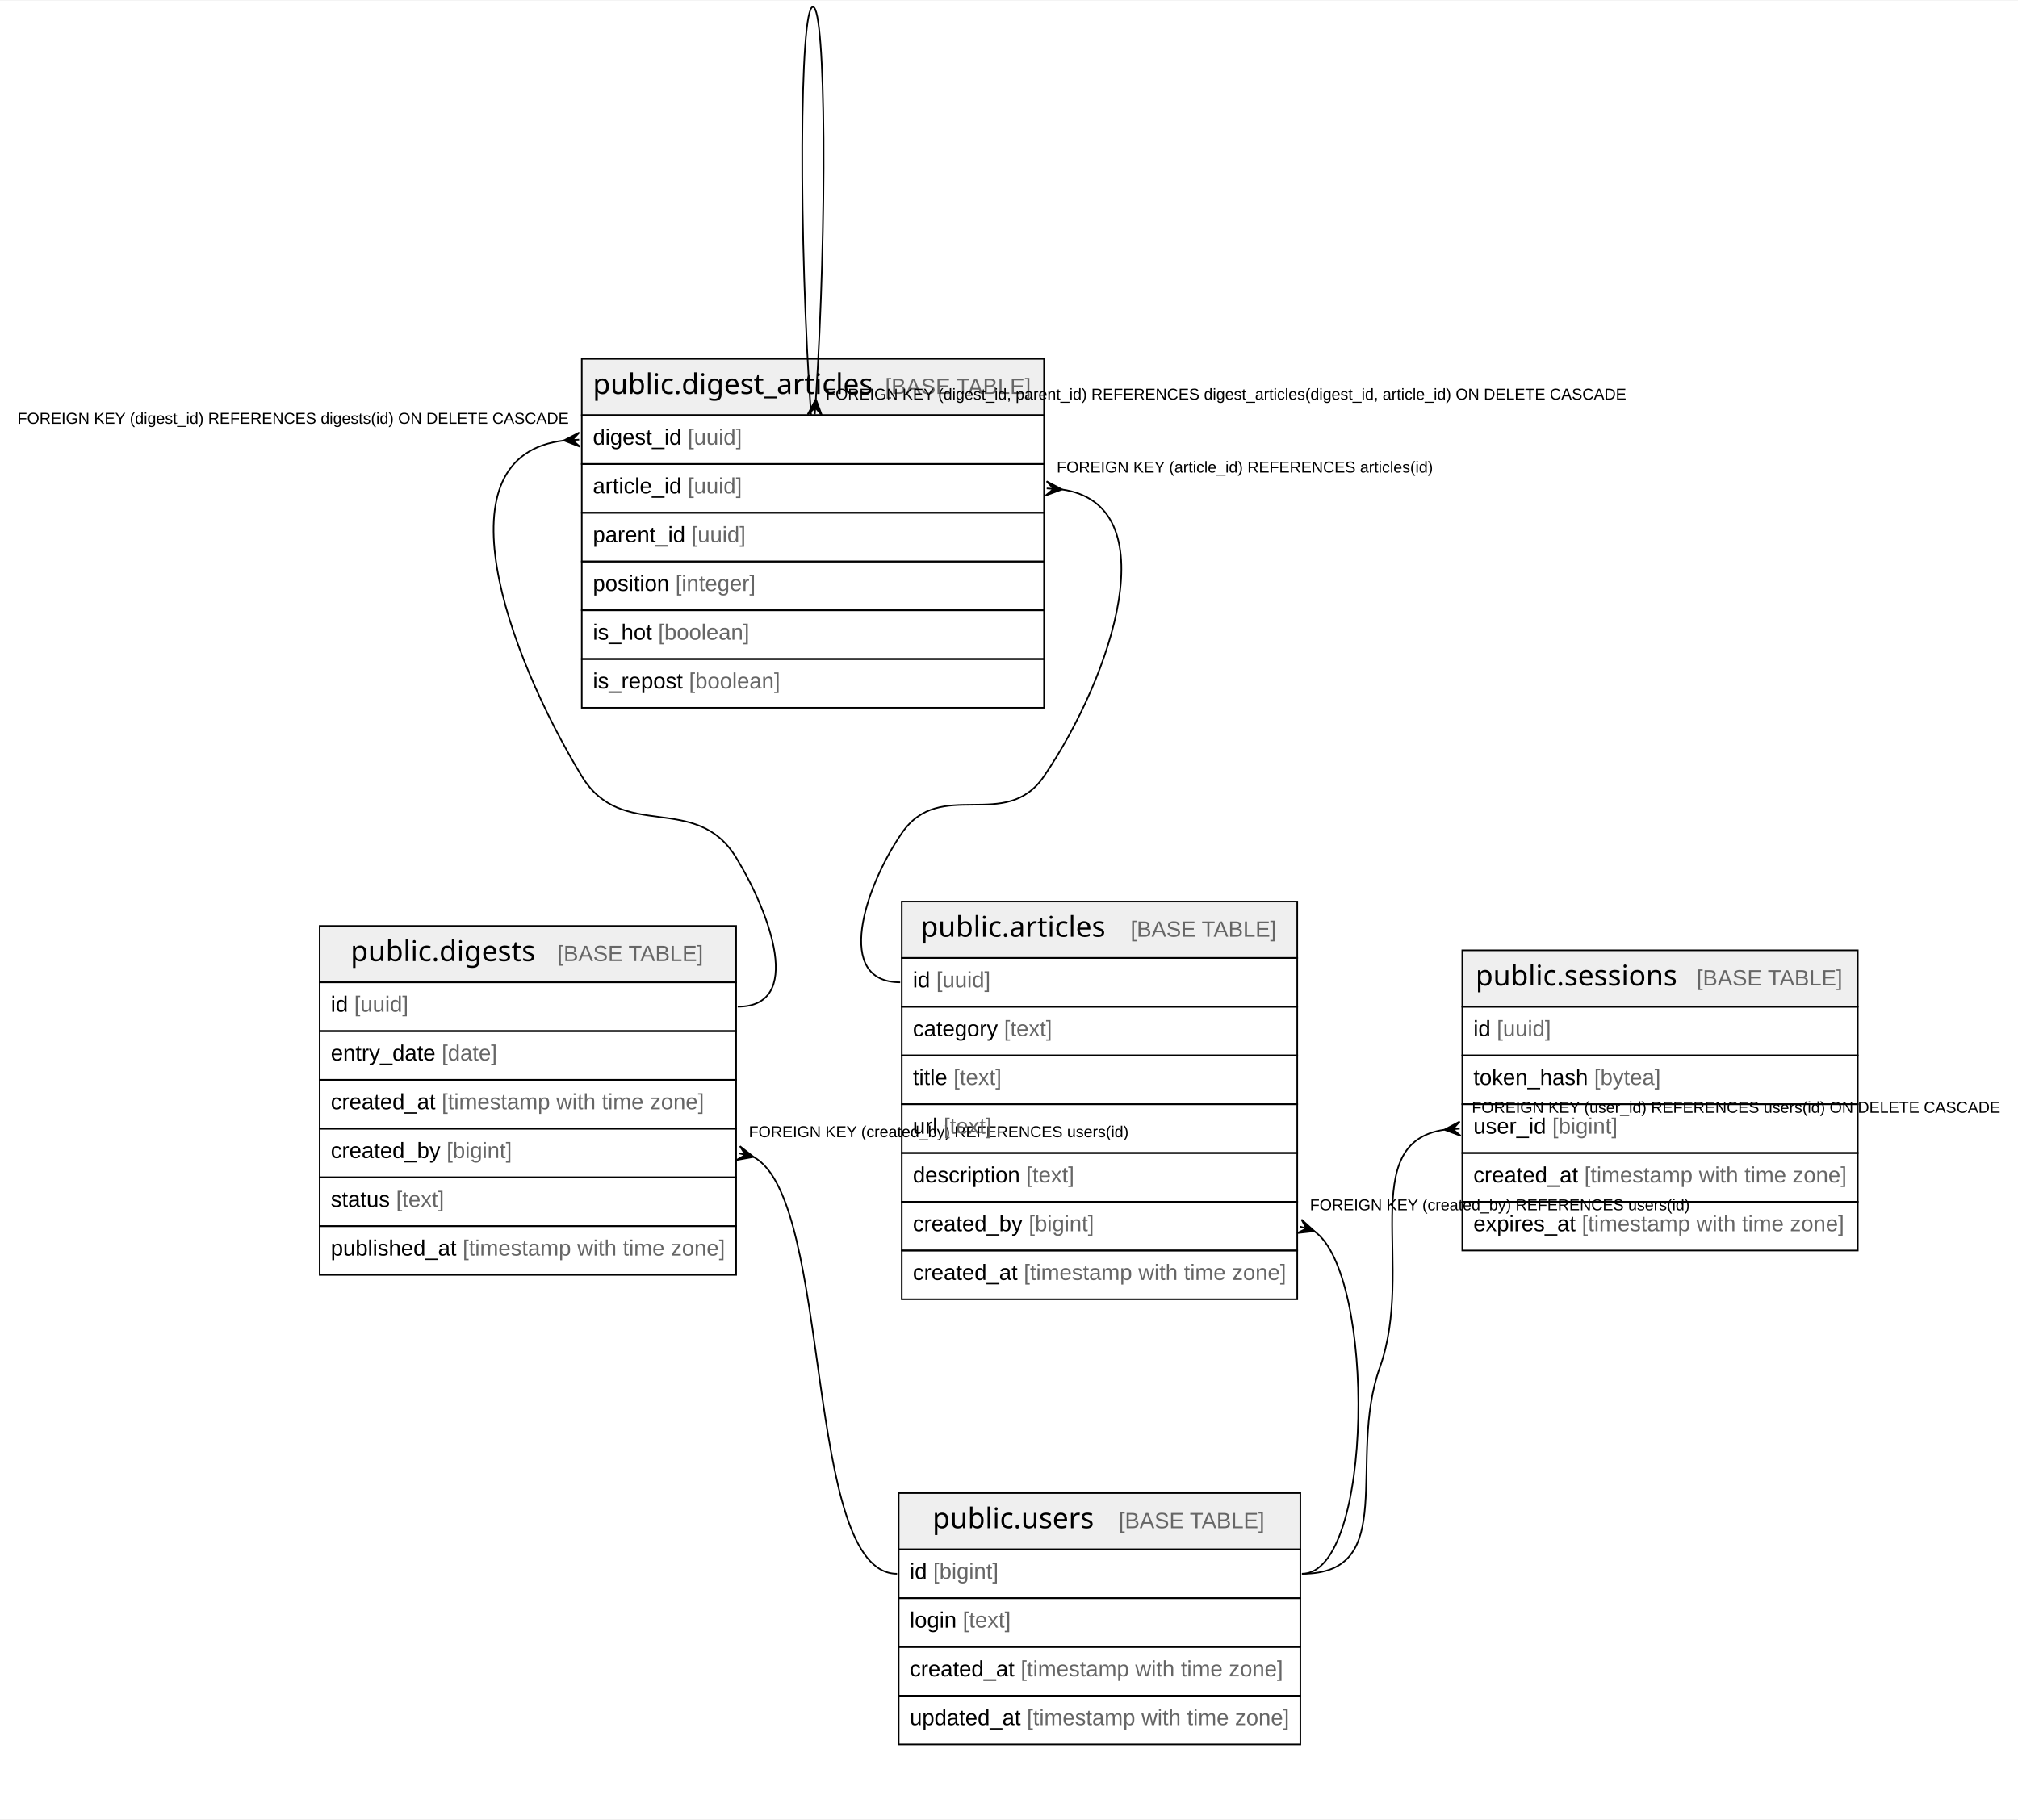
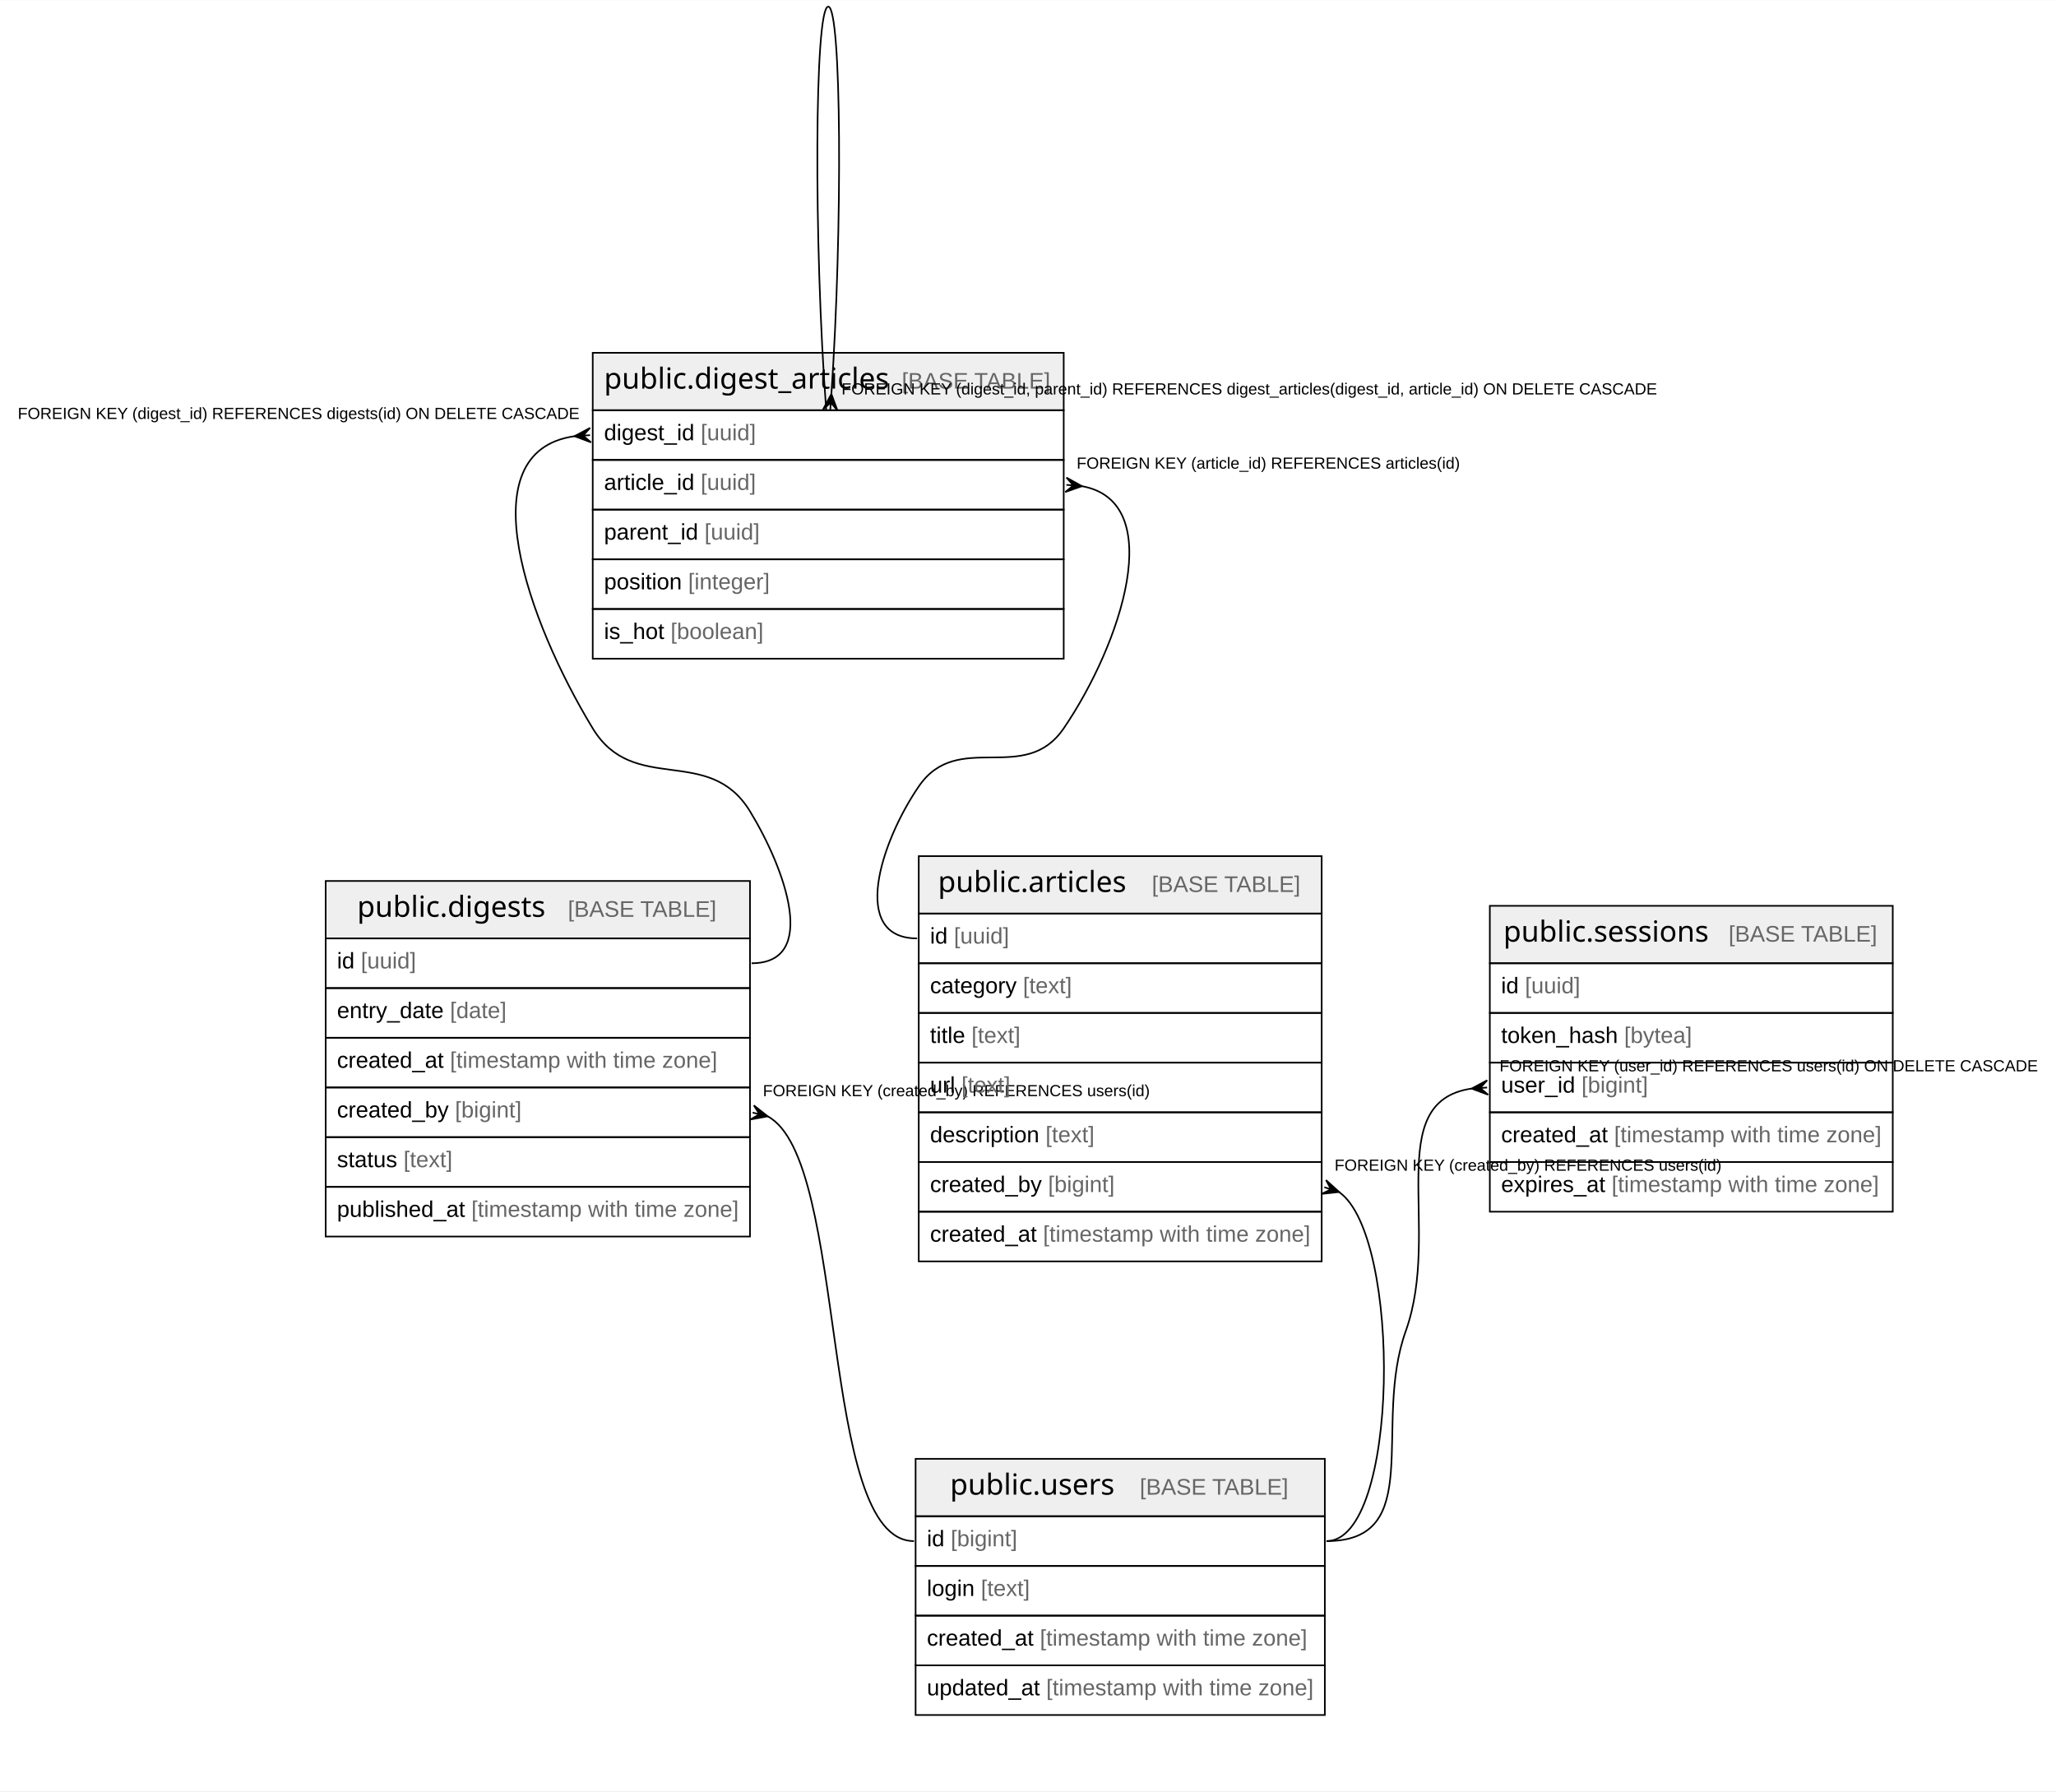
- <svg xmlns="http://www.w3.org/2000/svg" width="1274pt" height="1149pt" viewBox="0.00 0.00 1274.47 1148.70">
-   <g id="graph0" class="graph" transform="scale(1 1) rotate(0) translate(4 1144.7)">
-     <polygon fill="white" stroke="none" points="-4,4 -4,-1144.7 1270.47,-1144.7 1270.47,4 -4,4" />
+ <svg xmlns="http://www.w3.org/2000/svg" width="1274pt" height="1110pt" viewBox="0.00 0.00 1274.47 1110.20">
+   <g id="graph0" class="graph" transform="scale(1 1) rotate(0) translate(4 1106.2)">
+     <polygon fill="white" stroke="none" points="-4,4 -4,-1106.2 1270.47,-1106.2 1270.47,4 -4,4" />
    <g id="node1" class="node">
      <polygon fill="#efefef" stroke="none" points="197.89,-524.6 197.89,-560.2 460.9,-560.2 460.9,-524.6 197.89,-524.6" />
      <polygon fill="none" stroke="black" points="197.89,-524.6 197.89,-560.2 460.9,-560.2 460.9,-524.6 197.89,-524.6" />
      <text text-anchor="start" x="217.41" y="-538" font-family="Arial Bold" font-size="18.00">public.digests</text>
      <text text-anchor="start" x="316.9" y="-538" font-family="Arial" font-size="14.00">    </text>
      <text text-anchor="start" x="348.01" y="-538" font-family="Arial" font-size="14.00" fill="#666666">[BASE TABLE]</text>
      <polygon fill="none" stroke="black" points="197.89,-493.8 197.89,-524.6 460.9,-524.6 460.9,-493.8 197.89,-493.8" />
      <text text-anchor="start" x="204.89" y="-506" font-family="Arial" font-size="14.00">id </text>
      <text text-anchor="start" x="219.68" y="-506" font-family="Arial" font-size="14.00" fill="#666666">[uuid]</text>
      <polygon fill="none" stroke="black" points="197.89,-463 197.89,-493.8 460.9,-493.8 460.9,-463 197.89,-463" />
      <text text-anchor="start" x="204.89" y="-475.2" font-family="Arial" font-size="14.00">entry_date </text>
      <text text-anchor="start" x="274.94" y="-475.2" font-family="Arial" font-size="14.00" fill="#666666">[date]</text>
      <polygon fill="none" stroke="black" points="197.89,-432.2 197.89,-463 460.9,-463 460.9,-432.2 197.89,-432.2" />
      <text text-anchor="start" x="204.89" y="-444.4" font-family="Arial" font-size="14.00">created_at </text>
      <text text-anchor="start" x="274.94" y="-444.4" font-family="Arial" font-size="14.00" fill="#666666">[timestamp with time zone]</text>
      <polygon fill="none" stroke="black" points="197.89,-401.4 197.89,-432.2 460.9,-432.2 460.9,-401.4 197.89,-401.4" />
      <text text-anchor="start" x="204.89" y="-413.6" font-family="Arial" font-size="14.00">created_by </text>
      <text text-anchor="start" x="278.05" y="-413.6" font-family="Arial" font-size="14.00" fill="#666666">[bigint]</text>
      <polygon fill="none" stroke="black" points="197.89,-370.6 197.89,-401.4 460.9,-401.4 460.9,-370.6 197.89,-370.6" />
      <text text-anchor="start" x="204.89" y="-382.8" font-family="Arial" font-size="14.00">status </text>
      <text text-anchor="start" x="246.13" y="-382.8" font-family="Arial" font-size="14.00" fill="#666666">[text]</text>
      <polygon fill="none" stroke="black" points="197.89,-339.8 197.89,-370.6 460.9,-370.6 460.9,-339.8 197.89,-339.8" />
      <text text-anchor="start" x="204.89" y="-352" font-family="Arial" font-size="14.00">published_at </text>
      <text text-anchor="start" x="288.18" y="-352" font-family="Arial" font-size="14.00" fill="#666666">[timestamp with time zone]</text>
    </g>
    <g id="node3" class="node">
      <polygon fill="#efefef" stroke="none" points="563.56,-166.4 563.56,-202 817.24,-202 817.24,-166.4 563.56,-166.4" />
      <polygon fill="none" stroke="black" points="563.56,-166.4 563.56,-202 817.24,-202 817.24,-166.4 563.56,-166.4" />
      <text text-anchor="start" x="584.91" y="-179.8" font-family="Arial Bold" font-size="18.00">public.users</text>
      <text text-anchor="start" x="671.39" y="-179.8" font-family="Arial" font-size="14.00">    </text>
      <text text-anchor="start" x="702.51" y="-179.8" font-family="Arial" font-size="14.00" fill="#666666">[BASE TABLE]</text>
      <polygon fill="none" stroke="black" points="563.56,-135.6 563.56,-166.4 817.24,-166.4 817.24,-135.6 563.56,-135.6" />
      <text text-anchor="start" x="570.56" y="-147.8" font-family="Arial" font-size="14.00">id </text>
      <text text-anchor="start" x="585.34" y="-147.8" font-family="Arial" font-size="14.00" fill="#666666">[bigint]</text>
      <polygon fill="none" stroke="black" points="563.56,-104.8 563.56,-135.6 817.24,-135.6 817.24,-104.8 563.56,-104.8" />
      <text text-anchor="start" x="570.56" y="-117" font-family="Arial" font-size="14.00">login </text>
      <text text-anchor="start" x="604.02" y="-117" font-family="Arial" font-size="14.00" fill="#666666">[text]</text>
      <polygon fill="none" stroke="black" points="563.56,-74 563.56,-104.8 817.24,-104.8 817.24,-74 563.56,-74" />
      <text text-anchor="start" x="570.56" y="-86.2" font-family="Arial" font-size="14.00">created_at </text>
      <text text-anchor="start" x="640.6" y="-86.2" font-family="Arial" font-size="14.00" fill="#666666">[timestamp with time zone]</text>
      <polygon fill="none" stroke="black" points="563.56,-43.2 563.56,-74 817.24,-74 817.24,-43.2 563.56,-43.2" />
      <text text-anchor="start" x="570.56" y="-55.4" font-family="Arial" font-size="14.00">updated_at </text>
      <text text-anchor="start" x="644.51" y="-55.4" font-family="Arial" font-size="14.00" fill="#666666">[timestamp with time zone]</text>
    </g>
    <g id="edge1" class="edge">
      <path fill="none" stroke="black" d="M471.81,-414.34C522.44,-387.54 502.97,-151 562.56,-151" />
      <polygon fill="black" stroke="black" points="471.93,-414.31 461.14,-412.35 466.75,-415.59 462.55,-416.64 462.55,-416.64 462.55,-416.64 466.75,-415.59 463.31,-421.09 471.93,-414.31" />
      <text text-anchor="start" x="468.9" y="-426.8" font-family="Arial" font-size="10.00">FOREIGN KEY (created_by) REFERENCES users(id)</text>
    </g>
    <g id="node2" class="node">
      <polygon fill="#efefef" stroke="none" points="565.51,-540 565.51,-575.6 815.28,-575.6 815.28,-540 565.51,-540" />
      <polygon fill="none" stroke="black" points="565.51,-540 565.51,-575.6 815.28,-575.6 815.28,-540 565.51,-540" />
      <text text-anchor="start" x="577.42" y="-553.4" font-family="Arial Bold" font-size="18.00">public.articles</text>
      <text text-anchor="start" x="678.88" y="-553.4" font-family="Arial" font-size="14.00">    </text>
      <text text-anchor="start" x="710" y="-553.4" font-family="Arial" font-size="14.00" fill="#666666">[BASE TABLE]</text>
      <polygon fill="none" stroke="black" points="565.51,-509.2 565.51,-540 815.28,-540 815.28,-509.2 565.51,-509.2" />
      <text text-anchor="start" x="572.51" y="-521.4" font-family="Arial" font-size="14.00">id </text>
      <text text-anchor="start" x="587.3" y="-521.4" font-family="Arial" font-size="14.00" fill="#666666">[uuid]</text>
      <polygon fill="none" stroke="black" points="565.51,-478.4 565.51,-509.2 815.28,-509.2 815.28,-478.4 565.51,-478.4" />
      <text text-anchor="start" x="572.51" y="-490.6" font-family="Arial" font-size="14.00">category </text>
      <text text-anchor="start" x="630.1" y="-490.6" font-family="Arial" font-size="14.00" fill="#666666">[text]</text>
      <polygon fill="none" stroke="black" points="565.51,-447.6 565.51,-478.4 815.28,-478.4 815.28,-447.6 565.51,-447.6" />
      <text text-anchor="start" x="572.51" y="-459.8" font-family="Arial" font-size="14.00">title </text>
      <text text-anchor="start" x="598.19" y="-459.8" font-family="Arial" font-size="14.00" fill="#666666">[text]</text>
      <polygon fill="none" stroke="black" points="565.51,-416.8 565.51,-447.6 815.28,-447.6 815.28,-416.8 565.51,-416.8" />
      <text text-anchor="start" x="572.51" y="-429" font-family="Arial" font-size="14.00">url </text>
      <text text-anchor="start" x="591.96" y="-429" font-family="Arial" font-size="14.00" fill="#666666">[text]</text>
      <polygon fill="none" stroke="black" points="565.51,-386 565.51,-416.8 815.28,-416.8 815.28,-386 565.51,-386" />
      <text text-anchor="start" x="572.51" y="-398.2" font-family="Arial" font-size="14.00">description </text>
      <text text-anchor="start" x="644.1" y="-398.2" font-family="Arial" font-size="14.00" fill="#666666">[text]</text>
      <polygon fill="none" stroke="black" points="565.51,-355.2 565.51,-386 815.28,-386 815.28,-355.2 565.51,-355.2" />
      <text text-anchor="start" x="572.51" y="-367.4" font-family="Arial" font-size="14.00">created_by </text>
      <text text-anchor="start" x="645.67" y="-367.4" font-family="Arial" font-size="14.00" fill="#666666">[bigint]</text>
      <polygon fill="none" stroke="black" points="565.51,-324.4 565.51,-355.2 815.28,-355.2 815.28,-324.4 565.51,-324.4" />
      <text text-anchor="start" x="572.51" y="-336.6" font-family="Arial" font-size="14.00">created_at </text>
      <text text-anchor="start" x="642.56" y="-336.6" font-family="Arial" font-size="14.00" fill="#666666">[timestamp with time zone]</text>
    </g>
    <g id="edge2" class="edge">
      <path fill="none" stroke="black" d="M825.88,-367.5C865.11,-340.8 863.61,-151 818.24,-151" />
      <polygon fill="black" stroke="black" points="826.11,-367.42 815.22,-366.22 821.04,-369.06 816.92,-370.39 816.92,-370.39 816.92,-370.39 821.04,-369.06 817.98,-374.78 826.11,-367.42" />
      <text text-anchor="start" x="823.28" y="-380.6" font-family="Arial" font-size="10.00">FOREIGN KEY (created_by) REFERENCES users(id)</text>
    </g>
    <g id="node4" class="node">
      <polygon fill="#efefef" stroke="none" points="919.51,-509.2 919.51,-544.8 1169.28,-544.8 1169.28,-509.2 919.51,-509.2" />
      <polygon fill="none" stroke="black" points="919.51,-509.2 919.51,-544.8 1169.28,-544.8 1169.28,-509.2 919.51,-509.2" />
      <text text-anchor="start" x="927.9" y="-522.6" font-family="Arial Bold" font-size="18.00">public.sessions</text>
      <text text-anchor="start" x="1036.4" y="-522.6" font-family="Arial" font-size="14.00">    </text>
      <text text-anchor="start" x="1067.52" y="-522.6" font-family="Arial" font-size="14.00" fill="#666666">[BASE TABLE]</text>
      <polygon fill="none" stroke="black" points="919.51,-478.4 919.51,-509.2 1169.28,-509.2 1169.28,-478.4 919.51,-478.4" />
      <text text-anchor="start" x="926.51" y="-490.6" font-family="Arial" font-size="14.00">id </text>
      <text text-anchor="start" x="941.3" y="-490.6" font-family="Arial" font-size="14.00" fill="#666666">[uuid]</text>
      <polygon fill="none" stroke="black" points="919.51,-447.6 919.51,-478.4 1169.28,-478.4 1169.28,-447.6 919.51,-447.6" />
      <text text-anchor="start" x="926.51" y="-459.8" font-family="Arial" font-size="14.00">token_hash </text>
      <text text-anchor="start" x="1002.79" y="-459.8" font-family="Arial" font-size="14.00" fill="#666666">[bytea]</text>
      <polygon fill="none" stroke="black" points="919.51,-416.8 919.51,-447.6 1169.28,-447.6 1169.28,-416.8 919.51,-416.8" />
      <text text-anchor="start" x="926.51" y="-429" font-family="Arial" font-size="14.00">user_id </text>
      <text text-anchor="start" x="976.32" y="-429" font-family="Arial" font-size="14.00" fill="#666666">[bigint]</text>
      <polygon fill="none" stroke="black" points="919.51,-386 919.51,-416.8 1169.28,-416.8 1169.28,-386 919.51,-386" />
      <text text-anchor="start" x="926.51" y="-398.2" font-family="Arial" font-size="14.00">created_at </text>
      <text text-anchor="start" x="996.56" y="-398.2" font-family="Arial" font-size="14.00" fill="#666666">[timestamp with time zone]</text>
      <polygon fill="none" stroke="black" points="919.51,-355.2 919.51,-386 1169.28,-386 1169.28,-355.2 919.51,-355.2" />
      <text text-anchor="start" x="926.51" y="-367.4" font-family="Arial" font-size="14.00">expires_at </text>
      <text text-anchor="start" x="994.99" y="-367.4" font-family="Arial" font-size="14.00" fill="#666666">[timestamp with time zone]</text>
    </g>
    <g id="edge3" class="edge">
      <path fill="none" stroke="black" d="M908.23,-431.51C852.07,-423.36 890.01,-344.39 867.4,-281.2 846.55,-222.96 880.09,-151 818.24,-151" />
      <polygon fill="black" stroke="black" points="908.2,-431.51 917.88,-436.67 913.52,-431.87 917.84,-432.16 917.84,-432.16 917.84,-432.16 913.52,-431.87 918.48,-427.69 908.2,-431.51" />
      <text text-anchor="start" x="925.51" y="-442.2" font-family="Arial" font-size="10.00">FOREIGN KEY (user_id) REFERENCES users(id) ON DELETE CASCADE</text>
    </g>
    <g id="node5" class="node">
-       <polygon fill="#efefef" stroke="none" points="363.42,-882.8 363.42,-918.4 655.37,-918.4 655.37,-882.8 363.42,-882.8" />
-       <polygon fill="none" stroke="black" points="363.42,-882.8 363.42,-918.4 655.37,-918.4 655.37,-882.8 363.42,-882.8" />
-       <text text-anchor="start" x="370.42" y="-896.2" font-family="Arial Bold" font-size="18.00">public.digest_articles</text>
-       <text text-anchor="start" x="523.88" y="-896.2" font-family="Arial" font-size="14.00">    </text>
-       <text text-anchor="start" x="555" y="-896.2" font-family="Arial" font-size="14.00" fill="#666666">[BASE TABLE]</text>
-       <polygon fill="none" stroke="black" points="363.42,-852 363.42,-882.8 655.37,-882.8 655.37,-852 363.42,-852" />
-       <text text-anchor="start" x="370.42" y="-864.2" font-family="Arial" font-size="14.00">digest_id </text>
-       <text text-anchor="start" x="430.35" y="-864.2" font-family="Arial" font-size="14.00" fill="#666666">[uuid]</text>
+       <polygon fill="#efefef" stroke="none" points="363.42,-852 363.42,-887.6 655.37,-887.6 655.37,-852 363.42,-852" />
+       <polygon fill="none" stroke="black" points="363.42,-852 363.42,-887.6 655.37,-887.6 655.37,-852 363.42,-852" />
+       <text text-anchor="start" x="370.42" y="-865.4" font-family="Arial Bold" font-size="18.00">public.digest_articles</text>
+       <text text-anchor="start" x="523.88" y="-865.4" font-family="Arial" font-size="14.00">    </text>
+       <text text-anchor="start" x="555" y="-865.4" font-family="Arial" font-size="14.00" fill="#666666">[BASE TABLE]</text>
      <polygon fill="none" stroke="black" points="363.42,-821.2 363.42,-852 655.37,-852 655.37,-821.2 363.42,-821.2" />
-       <text text-anchor="start" x="370.42" y="-833.4" font-family="Arial" font-size="14.00">article_id </text>
-       <text text-anchor="start" x="430.34" y="-833.4" font-family="Arial" font-size="14.00" fill="#666666">[uuid]</text>
+       <text text-anchor="start" x="370.42" y="-833.4" font-family="Arial" font-size="14.00">digest_id </text>
+       <text text-anchor="start" x="430.35" y="-833.4" font-family="Arial" font-size="14.00" fill="#666666">[uuid]</text>
      <polygon fill="none" stroke="black" points="363.42,-790.4 363.42,-821.2 655.37,-821.2 655.37,-790.4 363.42,-790.4" />
-       <text text-anchor="start" x="370.42" y="-802.6" font-family="Arial" font-size="14.00">parent_id </text>
-       <text text-anchor="start" x="432.69" y="-802.6" font-family="Arial" font-size="14.00" fill="#666666">[uuid]</text>
+       <text text-anchor="start" x="370.42" y="-802.6" font-family="Arial" font-size="14.00">article_id </text>
+       <text text-anchor="start" x="430.34" y="-802.6" font-family="Arial" font-size="14.00" fill="#666666">[uuid]</text>
      <polygon fill="none" stroke="black" points="363.42,-759.6 363.42,-790.4 655.37,-790.4 655.37,-759.6 363.42,-759.6" />
-       <text text-anchor="start" x="370.42" y="-771.8" font-family="Arial" font-size="14.00">position </text>
-       <text text-anchor="start" x="422.57" y="-771.8" font-family="Arial" font-size="14.00" fill="#666666">[integer]</text>
+       <text text-anchor="start" x="370.42" y="-771.8" font-family="Arial" font-size="14.00">parent_id </text>
+       <text text-anchor="start" x="432.69" y="-771.8" font-family="Arial" font-size="14.00" fill="#666666">[uuid]</text>
      <polygon fill="none" stroke="black" points="363.42,-728.8 363.42,-759.6 655.37,-759.6 655.37,-728.8 363.42,-728.8" />
-       <text text-anchor="start" x="370.42" y="-741" font-family="Arial" font-size="14.00">is_hot </text>
-       <text text-anchor="start" x="411.67" y="-741" font-family="Arial" font-size="14.00" fill="#666666">[boolean]</text>
+       <text text-anchor="start" x="370.42" y="-741" font-family="Arial" font-size="14.00">position </text>
+       <text text-anchor="start" x="422.57" y="-741" font-family="Arial" font-size="14.00" fill="#666666">[integer]</text>
      <polygon fill="none" stroke="black" points="363.42,-698 363.42,-728.8 655.37,-728.8 655.37,-698 363.42,-698" />
-       <text text-anchor="start" x="370.42" y="-710.2" font-family="Arial" font-size="14.00">is_repost </text>
-       <text text-anchor="start" x="431.12" y="-710.2" font-family="Arial" font-size="14.00" fill="#666666">[boolean]</text>
+       <text text-anchor="start" x="370.42" y="-710.2" font-family="Arial" font-size="14.00">is_hot </text>
+       <text text-anchor="start" x="411.67" y="-710.2" font-family="Arial" font-size="14.00" fill="#666666">[boolean]</text>
    </g>
    <g id="edge4" class="edge">
-       <path fill="none" stroke="black" d="M352.48,-866.86C271.39,-857.69 316.25,-732.6 363.42,-654.8 388.82,-612.92 435.38,-645.2 460.9,-603.4 482.72,-567.66 503.77,-509.2 461.9,-509.2" />
-       <polygon fill="black" stroke="black" points="352.1,-866.84 361.85,-871.88 357.43,-867.13 361.75,-867.36 361.75,-867.36 361.75,-867.36 357.43,-867.13 362.33,-862.89 352.1,-866.84" />
-       <text text-anchor="start" x="7" y="-877.4" font-family="Arial" font-size="10.00">FOREIGN KEY (digest_id) REFERENCES digests(id) ON DELETE CASCADE</text>
+       <path fill="none" stroke="black" d="M352.25,-835.93C285.21,-826.56 323.38,-720.77 363.42,-654.8 388.84,-612.93 435.38,-645.2 460.9,-603.4 482.72,-567.66 503.77,-509.2 461.9,-509.2" />
+       <polygon fill="black" stroke="black" points="352.11,-835.92 361.79,-841.07 357.43,-836.27 361.76,-836.56 361.76,-836.56 361.76,-836.56 357.43,-836.27 362.38,-832.09 352.11,-835.92" />
+       <text text-anchor="start" x="7" y="-846.6" font-family="Arial" font-size="10.00">FOREIGN KEY (digest_id) REFERENCES digests(id) ON DELETE CASCADE</text>
    </g>
    <g id="edge5" class="edge">
-       <path fill="none" stroke="black" d="M666.56,-835.92C733.89,-826.36 698.79,-718.6 655.37,-654.8 631.16,-619.23 589.81,-654.3 565.51,-618.8 541.86,-584.25 522.64,-524.6 564.51,-524.6" />
-       <polygon fill="black" stroke="black" points="666.68,-835.91 656.4,-832.09 661.36,-836.27 657.04,-836.56 657.04,-836.56 657.04,-836.56 661.36,-836.27 657,-841.07 666.68,-835.91" />
-       <text text-anchor="start" x="663.37" y="-846.6" font-family="Arial" font-size="10.00">FOREIGN KEY (article_id) REFERENCES articles(id)</text>
+       <path fill="none" stroke="black" d="M666.52,-804.96C720.14,-795.47 691.1,-707.23 655.37,-654.8 631.14,-619.25 589.81,-654.3 565.51,-618.8 541.86,-584.25 522.64,-524.6 564.51,-524.6" />
+       <polygon fill="black" stroke="black" points="666.67,-804.95 656.33,-801.29 661.35,-805.39 657.04,-805.75 657.04,-805.75 657.04,-805.75 661.35,-805.39 657.07,-810.26 666.67,-804.95" />
+       <text text-anchor="start" x="663.37" y="-815.8" font-family="Arial" font-size="10.00">FOREIGN KEY (article_id) REFERENCES articles(id)</text>
    </g>
    <g id="edge6" class="edge">
-       <path fill="none" stroke="black" d="M511.26,-893.04C518.35,-1001.62 517.72,-1140.7 509.4,-1140.7 500.8,-1140.7 500.41,-992.5 508.24,-882.63" />
-       <polygon fill="black" stroke="black" points="511.26,-892.94 515.07,-882.66 510.89,-887.62 510.6,-883.3 510.6,-883.3 510.6,-883.3 510.89,-887.62 506.09,-883.27 511.26,-892.94" />
-       <text text-anchor="start" x="517.55" y="-892.63" font-family="Arial" font-size="10.00">FOREIGN KEY (digest_id, parent_id) REFERENCES digest_articles(digest_id, article_id) ON DELETE CASCADE</text>
+       <path fill="none" stroke="black" d="M511.37,-862.2C518.34,-964.53 517.68,-1102.2 509.4,-1102.2 500.83,-1102.2 500.42,-954.91 508.17,-851.79" />
+       <polygon fill="black" stroke="black" points="511.36,-862.1 515.14,-851.8 510.98,-856.78 510.67,-852.46 510.67,-852.46 510.67,-852.46 510.98,-856.78 506.16,-852.44 511.36,-862.1" />
+       <text text-anchor="start" x="517.63" y="-861.79" font-family="Arial" font-size="10.00">FOREIGN KEY (digest_id, parent_id) REFERENCES digest_articles(digest_id, article_id) ON DELETE CASCADE</text>
    </g>
  </g>
</svg>
